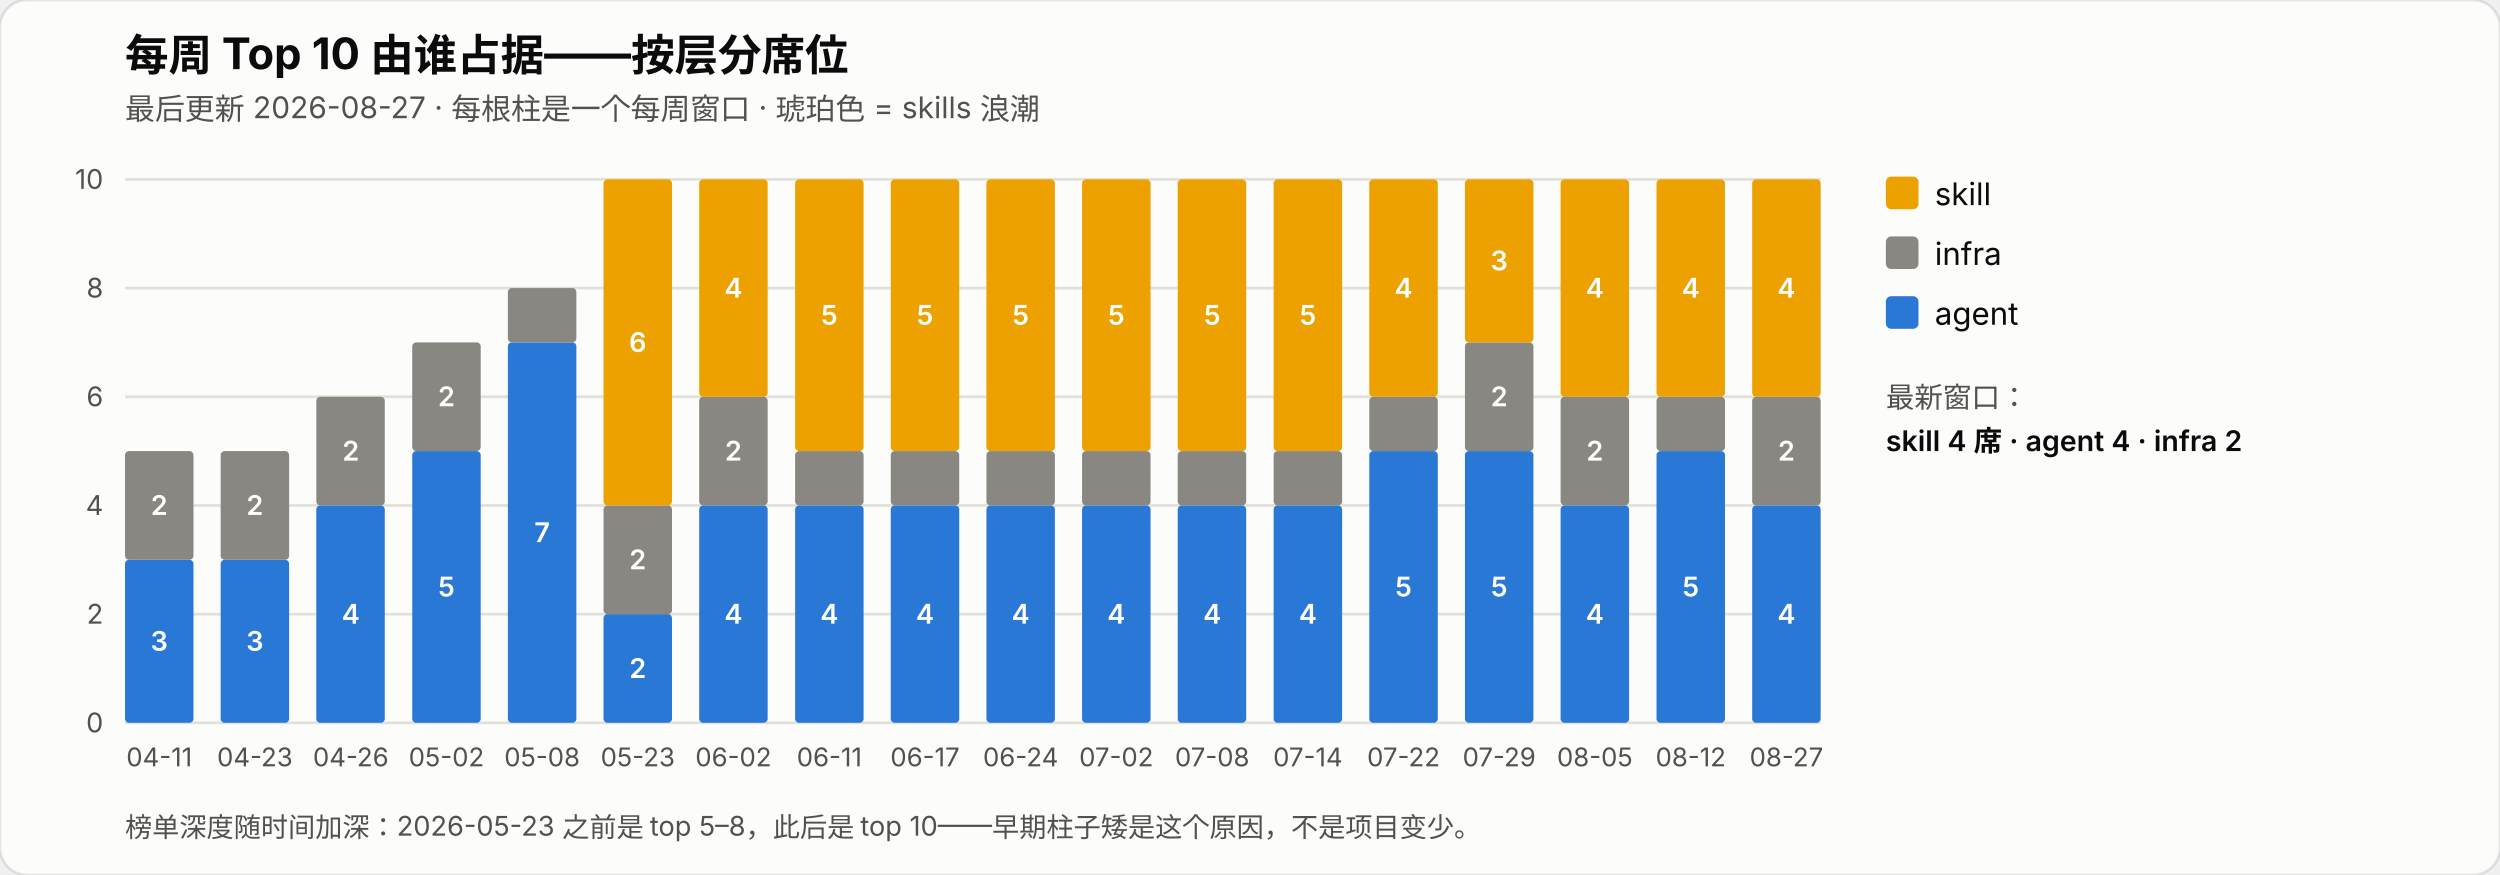
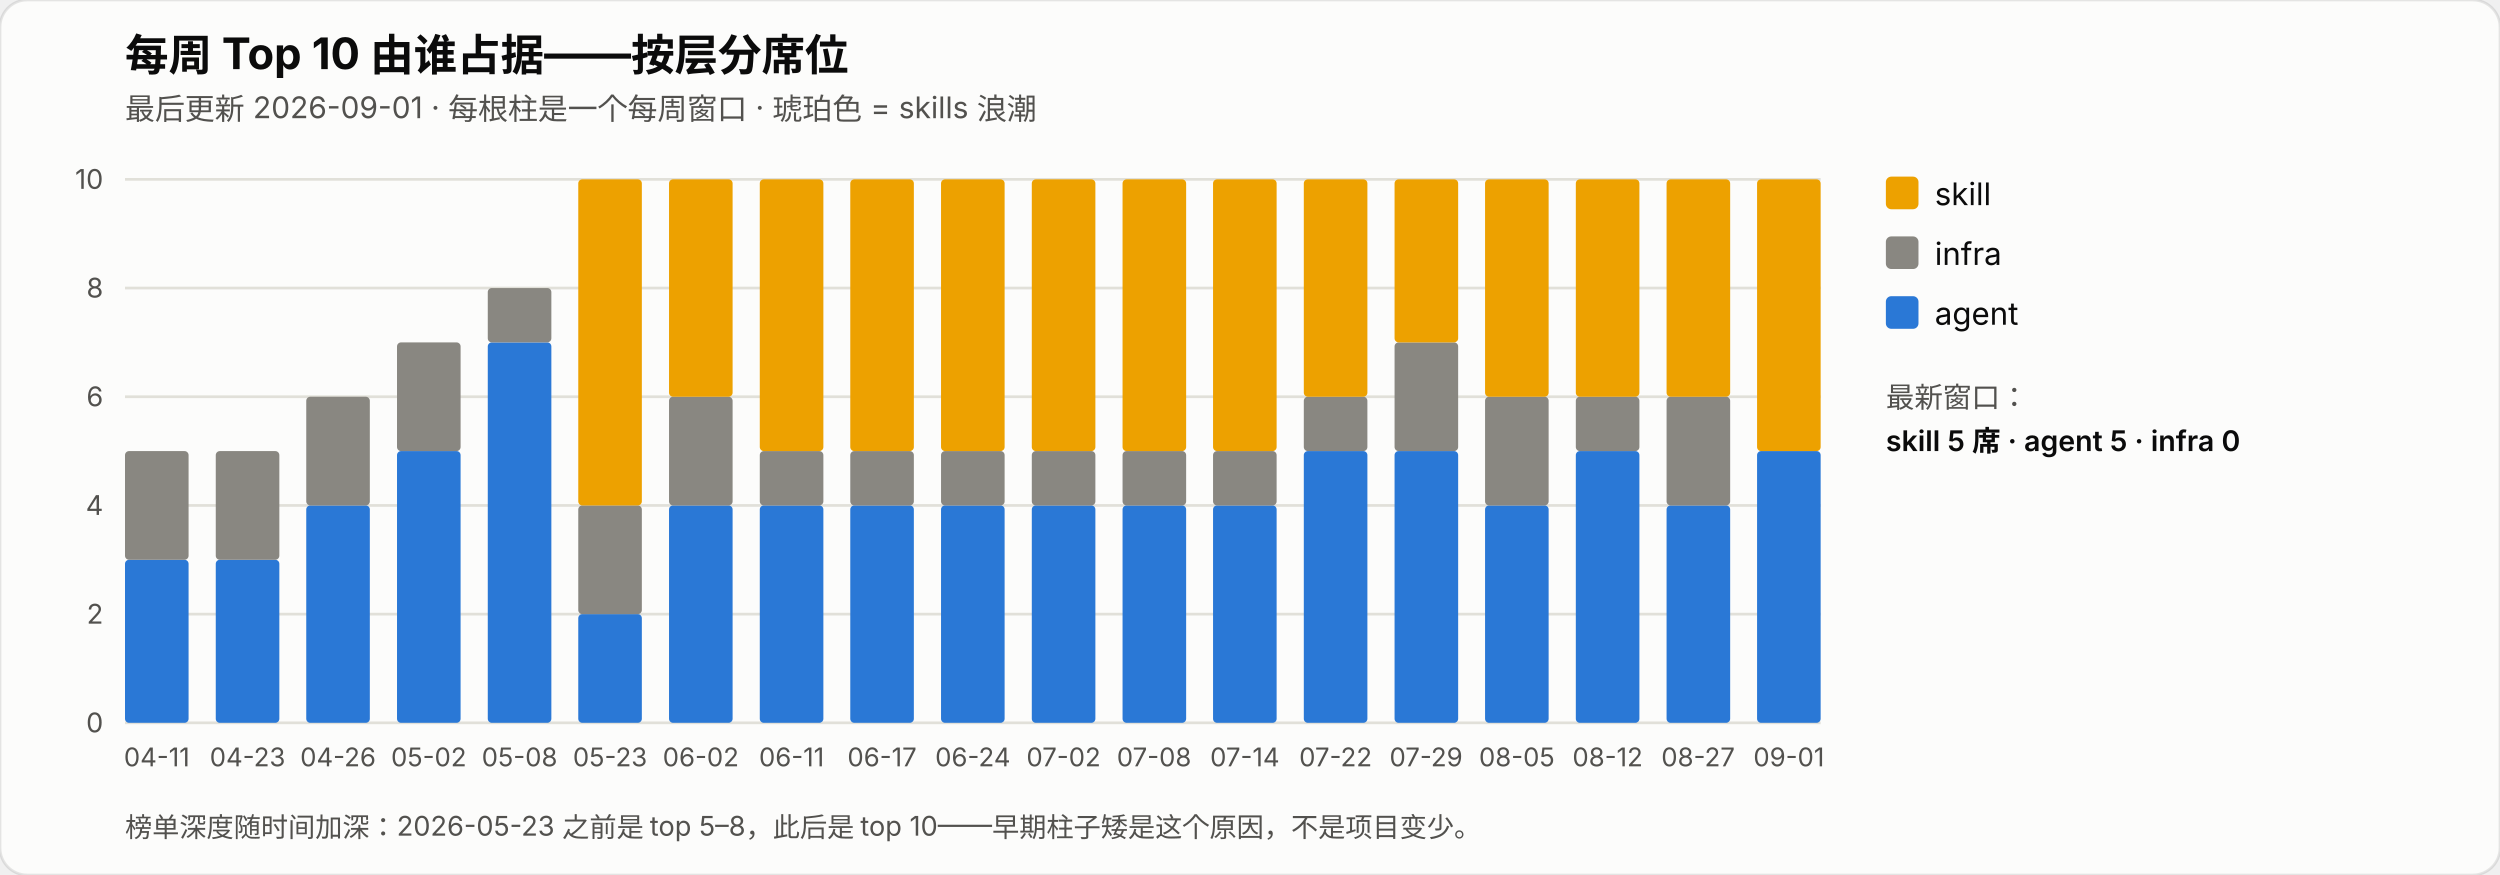
<svg xmlns="http://www.w3.org/2000/svg" width="920" height="322" viewBox="0 0 920 322" font-family="system-ui, -apple-system, sans-serif">
  <rect width="920" height="322" rx="10" fill="#fcfcfb" stroke="rgba(11,11,11,0.10)" />
  <text x="46" y="26" font-size="16" font-weight="700" fill="#0b0b0b">每周 Top 10 由谁占据——按层分席位</text>
-   <text x="46" y="44" font-size="11" fill="#52514e">最后更新 2026-08-27 · 每根柱是一个每周窗口 · 琥珀色 = skills 浪潮</text>
+   <text x="46" y="44" font-size="11" fill="#52514e">最后更新 2026-09-01 · 每根柱是一个每周窗口 · 琥珀色 = skills 浪潮</text>
  <line x1="46" y1="266.0" x2="670" y2="266.0" stroke="#e1e0d9" stroke-width="1" />
  <text x="38" y="269.5" font-size="10" fill="#52514e" text-anchor="end">0</text>
  <line x1="46" y1="226.0" x2="670" y2="226.0" stroke="#e1e0d9" stroke-width="1" />
  <text x="38" y="229.5" font-size="10" fill="#52514e" text-anchor="end">2</text>
  <line x1="46" y1="186.0" x2="670" y2="186.0" stroke="#e1e0d9" stroke-width="1" />
  <text x="38" y="189.5" font-size="10" fill="#52514e" text-anchor="end">4</text>
  <line x1="46" y1="146.0" x2="670" y2="146.0" stroke="#e1e0d9" stroke-width="1" />
  <text x="38" y="149.5" font-size="10" fill="#52514e" text-anchor="end">6</text>
  <line x1="46" y1="106.0" x2="670" y2="106.0" stroke="#e1e0d9" stroke-width="1" />
  <text x="38" y="109.5" font-size="10" fill="#52514e" text-anchor="end">8</text>
  <line x1="46" y1="66.0" x2="670" y2="66.0" stroke="#e1e0d9" stroke-width="1" />
  <text x="38" y="69.5" font-size="10" fill="#52514e" text-anchor="end">10</text>
-   <rect x="46.0" y="206.0" width="25.2" height="60.0" fill="#2a78d6" rx="1.5" />
-   <text x="58.6" y="239.5" font-size="10" font-weight="600" fill="#ffffff" text-anchor="middle">3</text>
-   <rect x="46.0" y="166.0" width="25.2" height="40.0" fill="#898781" rx="1.5" />
-   <text x="58.6" y="189.5" font-size="10" font-weight="600" fill="#ffffff" text-anchor="middle">2</text>
-   <text x="58.6" y="282" font-size="9.5" fill="#52514e" text-anchor="middle">04-11</text>
-   <rect x="81.2" y="206.0" width="25.2" height="60.0" fill="#2a78d6" rx="1.5" />
-   <text x="93.8" y="239.5" font-size="10" font-weight="600" fill="#ffffff" text-anchor="middle">3</text>
-   <rect x="81.2" y="166.0" width="25.2" height="40.0" fill="#898781" rx="1.5" />
-   <text x="93.8" y="189.5" font-size="10" font-weight="600" fill="#ffffff" text-anchor="middle">2</text>
-   <text x="93.8" y="282" font-size="9.5" fill="#52514e" text-anchor="middle">04-23</text>
-   <rect x="116.4" y="186.0" width="25.2" height="80.0" fill="#2a78d6" rx="1.5" />
-   <text x="129.1" y="229.5" font-size="10" font-weight="600" fill="#ffffff" text-anchor="middle">4</text>
-   <rect x="116.4" y="146.0" width="25.2" height="40.0" fill="#898781" rx="1.5" />
-   <text x="129.1" y="169.5" font-size="10" font-weight="600" fill="#ffffff" text-anchor="middle">2</text>
-   <text x="129.1" y="282" font-size="9.5" fill="#52514e" text-anchor="middle">04-26</text>
-   <rect x="151.7" y="166.0" width="25.2" height="100.0" fill="#2a78d6" rx="1.5" />
-   <text x="164.3" y="219.5" font-size="10" font-weight="600" fill="#ffffff" text-anchor="middle">5</text>
-   <rect x="151.7" y="126.0" width="25.2" height="40.0" fill="#898781" rx="1.5" />
-   <text x="164.3" y="149.5" font-size="10" font-weight="600" fill="#ffffff" text-anchor="middle">2</text>
-   <text x="164.3" y="282" font-size="9.5" fill="#52514e" text-anchor="middle">05-02</text>
-   <rect x="186.9" y="126.0" width="25.2" height="140.0" fill="#2a78d6" rx="1.5" />
-   <text x="199.5" y="199.5" font-size="10" font-weight="600" fill="#ffffff" text-anchor="middle">7</text>
-   <rect x="186.9" y="106.0" width="25.2" height="20.0" fill="#898781" rx="1.5" />
-   <text x="199.5" y="282" font-size="9.5" fill="#52514e" text-anchor="middle">05-08</text>
-   <rect x="222.1" y="226.0" width="25.2" height="40.0" fill="#2a78d6" rx="1.5" />
-   <text x="234.7" y="249.5" font-size="10" font-weight="600" fill="#ffffff" text-anchor="middle">2</text>
-   <rect x="222.1" y="186.0" width="25.2" height="40.0" fill="#898781" rx="1.5" />
-   <text x="234.7" y="209.5" font-size="10" font-weight="600" fill="#ffffff" text-anchor="middle">2</text>
-   <rect x="222.1" y="66.0" width="25.2" height="120.0" fill="#eda100" rx="1.5" />
-   <text x="234.7" y="129.5" font-size="10" font-weight="600" fill="#ffffff" text-anchor="middle">6</text>
-   <text x="234.7" y="282" font-size="9.5" fill="#52514e" text-anchor="middle">05-23</text>
-   <rect x="257.3" y="186.0" width="25.2" height="80.0" fill="#2a78d6" rx="1.5" />
-   <text x="269.9" y="229.5" font-size="10" font-weight="600" fill="#ffffff" text-anchor="middle">4</text>
-   <rect x="257.3" y="146.0" width="25.2" height="40.0" fill="#898781" rx="1.5" />
-   <text x="269.9" y="169.5" font-size="10" font-weight="600" fill="#ffffff" text-anchor="middle">2</text>
-   <rect x="257.3" y="66.0" width="25.2" height="80.0" fill="#eda100" rx="1.5" />
-   <text x="269.9" y="109.5" font-size="10" font-weight="600" fill="#ffffff" text-anchor="middle">4</text>
-   <text x="269.9" y="282" font-size="9.5" fill="#52514e" text-anchor="middle">06-02</text>
-   <rect x="292.6" y="186.0" width="25.2" height="80.0" fill="#2a78d6" rx="1.5" />
-   <text x="305.2" y="229.5" font-size="10" font-weight="600" fill="#ffffff" text-anchor="middle">4</text>
-   <rect x="292.6" y="166.0" width="25.2" height="20.0" fill="#898781" rx="1.5" />
-   <rect x="292.6" y="66.0" width="25.2" height="100.0" fill="#eda100" rx="1.5" />
-   <text x="305.2" y="119.5" font-size="10" font-weight="600" fill="#ffffff" text-anchor="middle">5</text>
-   <text x="305.2" y="282" font-size="9.5" fill="#52514e" text-anchor="middle">06-11</text>
-   <rect x="327.8" y="186.0" width="25.2" height="80.0" fill="#2a78d6" rx="1.5" />
-   <text x="340.4" y="229.5" font-size="10" font-weight="600" fill="#ffffff" text-anchor="middle">4</text>
-   <rect x="327.8" y="166.0" width="25.2" height="20.0" fill="#898781" rx="1.5" />
-   <rect x="327.8" y="66.0" width="25.2" height="100.0" fill="#eda100" rx="1.5" />
-   <text x="340.4" y="119.5" font-size="10" font-weight="600" fill="#ffffff" text-anchor="middle">5</text>
-   <text x="340.4" y="282" font-size="9.5" fill="#52514e" text-anchor="middle">06-17</text>
-   <rect x="363.0" y="186.0" width="25.2" height="80.0" fill="#2a78d6" rx="1.5" />
-   <text x="375.6" y="229.5" font-size="10" font-weight="600" fill="#ffffff" text-anchor="middle">4</text>
-   <rect x="363.0" y="166.0" width="25.2" height="20.0" fill="#898781" rx="1.5" />
-   <rect x="363.0" y="66.0" width="25.2" height="100.0" fill="#eda100" rx="1.5" />
-   <text x="375.6" y="119.5" font-size="10" font-weight="600" fill="#ffffff" text-anchor="middle">5</text>
-   <text x="375.6" y="282" font-size="9.5" fill="#52514e" text-anchor="middle">06-24</text>
-   <rect x="398.2" y="186.0" width="25.2" height="80.0" fill="#2a78d6" rx="1.5" />
-   <text x="410.8" y="229.5" font-size="10" font-weight="600" fill="#ffffff" text-anchor="middle">4</text>
-   <rect x="398.2" y="166.0" width="25.2" height="20.0" fill="#898781" rx="1.5" />
-   <rect x="398.2" y="66.0" width="25.2" height="100.0" fill="#eda100" rx="1.5" />
-   <text x="410.8" y="119.5" font-size="10" font-weight="600" fill="#ffffff" text-anchor="middle">5</text>
-   <text x="410.8" y="282" font-size="9.5" fill="#52514e" text-anchor="middle">07-02</text>
-   <rect x="433.4" y="186.0" width="25.2" height="80.0" fill="#2a78d6" rx="1.5" />
-   <text x="446.1" y="229.5" font-size="10" font-weight="600" fill="#ffffff" text-anchor="middle">4</text>
-   <rect x="433.4" y="166.0" width="25.2" height="20.0" fill="#898781" rx="1.5" />
-   <rect x="433.4" y="66.0" width="25.2" height="100.0" fill="#eda100" rx="1.5" />
-   <text x="446.1" y="119.5" font-size="10" font-weight="600" fill="#ffffff" text-anchor="middle">5</text>
-   <text x="446.1" y="282" font-size="9.5" fill="#52514e" text-anchor="middle">07-08</text>
-   <rect x="468.7" y="186.0" width="25.2" height="80.0" fill="#2a78d6" rx="1.5" />
-   <text x="481.3" y="229.5" font-size="10" font-weight="600" fill="#ffffff" text-anchor="middle">4</text>
-   <rect x="468.7" y="166.0" width="25.2" height="20.0" fill="#898781" rx="1.5" />
-   <rect x="468.7" y="66.0" width="25.2" height="100.0" fill="#eda100" rx="1.5" />
-   <text x="481.3" y="119.5" font-size="10" font-weight="600" fill="#ffffff" text-anchor="middle">5</text>
-   <text x="481.3" y="282" font-size="9.5" fill="#52514e" text-anchor="middle">07-14</text>
-   <rect x="503.9" y="166.0" width="25.2" height="100.0" fill="#2a78d6" rx="1.5" />
-   <text x="516.5" y="219.5" font-size="10" font-weight="600" fill="#ffffff" text-anchor="middle">5</text>
-   <rect x="503.9" y="146.0" width="25.2" height="20.0" fill="#898781" rx="1.5" />
-   <rect x="503.9" y="66.0" width="25.2" height="80.0" fill="#eda100" rx="1.5" />
-   <text x="516.5" y="109.5" font-size="10" font-weight="600" fill="#ffffff" text-anchor="middle">4</text>
-   <text x="516.5" y="282" font-size="9.5" fill="#52514e" text-anchor="middle">07-22</text>
-   <rect x="539.1" y="166.0" width="25.2" height="100.0" fill="#2a78d6" rx="1.5" />
-   <text x="551.7" y="219.5" font-size="10" font-weight="600" fill="#ffffff" text-anchor="middle">5</text>
-   <rect x="539.1" y="126.0" width="25.2" height="40.0" fill="#898781" rx="1.5" />
-   <text x="551.7" y="149.5" font-size="10" font-weight="600" fill="#ffffff" text-anchor="middle">2</text>
-   <rect x="539.1" y="66.0" width="25.2" height="60.0" fill="#eda100" rx="1.5" />
-   <text x="551.7" y="99.5" font-size="10" font-weight="600" fill="#ffffff" text-anchor="middle">3</text>
-   <text x="551.7" y="282" font-size="9.5" fill="#52514e" text-anchor="middle">07-29</text>
-   <rect x="574.3" y="186.0" width="25.2" height="80.0" fill="#2a78d6" rx="1.5" />
-   <text x="586.9" y="229.5" font-size="10" font-weight="600" fill="#ffffff" text-anchor="middle">4</text>
-   <rect x="574.3" y="146.0" width="25.2" height="40.0" fill="#898781" rx="1.5" />
-   <text x="586.9" y="169.5" font-size="10" font-weight="600" fill="#ffffff" text-anchor="middle">2</text>
-   <rect x="574.3" y="66.0" width="25.2" height="80.0" fill="#eda100" rx="1.5" />
-   <text x="586.9" y="109.5" font-size="10" font-weight="600" fill="#ffffff" text-anchor="middle">4</text>
-   <text x="586.9" y="282" font-size="9.5" fill="#52514e" text-anchor="middle">08-05</text>
-   <rect x="609.6" y="166.0" width="25.2" height="100.0" fill="#2a78d6" rx="1.5" />
-   <text x="622.2" y="219.5" font-size="10" font-weight="600" fill="#ffffff" text-anchor="middle">5</text>
-   <rect x="609.6" y="146.0" width="25.2" height="20.0" fill="#898781" rx="1.5" />
-   <rect x="609.6" y="66.0" width="25.2" height="80.0" fill="#eda100" rx="1.5" />
-   <text x="622.2" y="109.5" font-size="10" font-weight="600" fill="#ffffff" text-anchor="middle">4</text>
-   <text x="622.2" y="282" font-size="9.5" fill="#52514e" text-anchor="middle">08-12</text>
-   <rect x="644.8" y="186.0" width="25.2" height="80.0" fill="#2a78d6" rx="1.5" />
-   <text x="657.4" y="229.5" font-size="10" font-weight="600" fill="#ffffff" text-anchor="middle">4</text>
-   <rect x="644.8" y="146.0" width="25.2" height="40.0" fill="#898781" rx="1.5" />
-   <text x="657.4" y="169.5" font-size="10" font-weight="600" fill="#ffffff" text-anchor="middle">2</text>
-   <rect x="644.8" y="66.0" width="25.2" height="80.0" fill="#eda100" rx="1.5" />
-   <text x="657.4" y="109.5" font-size="10" font-weight="600" fill="#ffffff" text-anchor="middle">4</text>
-   <text x="657.4" y="282" font-size="9.5" fill="#52514e" text-anchor="middle">08-27</text>
+   <rect x="46.0" y="206.0" width="23.4" height="60.0" fill="#2a78d6" rx="1.5" />
+   <rect x="46.0" y="166.0" width="23.4" height="40.0" fill="#898781" rx="1.5" />
+   <text x="57.7" y="282" font-size="9.5" fill="#52514e" text-anchor="middle">04-11</text>
+   <rect x="79.4" y="206.0" width="23.4" height="60.0" fill="#2a78d6" rx="1.5" />
+   <rect x="79.4" y="166.0" width="23.4" height="40.0" fill="#898781" rx="1.5" />
+   <text x="91.1" y="282" font-size="9.5" fill="#52514e" text-anchor="middle">04-23</text>
+   <rect x="112.7" y="186.0" width="23.4" height="80.0" fill="#2a78d6" rx="1.5" />
+   <rect x="112.7" y="146.0" width="23.4" height="40.0" fill="#898781" rx="1.5" />
+   <text x="124.4" y="282" font-size="9.5" fill="#52514e" text-anchor="middle">04-26</text>
+   <rect x="146.1" y="166.0" width="23.4" height="100.0" fill="#2a78d6" rx="1.5" />
+   <rect x="146.1" y="126.0" width="23.4" height="40.0" fill="#898781" rx="1.5" />
+   <text x="157.8" y="282" font-size="9.5" fill="#52514e" text-anchor="middle">05-02</text>
+   <rect x="179.5" y="126.0" width="23.4" height="140.0" fill="#2a78d6" rx="1.5" />
+   <rect x="179.5" y="106.0" width="23.4" height="20.0" fill="#898781" rx="1.5" />
+   <text x="191.2" y="282" font-size="9.5" fill="#52514e" text-anchor="middle">05-08</text>
+   <rect x="212.8" y="226.0" width="23.4" height="40.0" fill="#2a78d6" rx="1.5" />
+   <rect x="212.8" y="186.0" width="23.4" height="40.0" fill="#898781" rx="1.5" />
+   <rect x="212.8" y="66.0" width="23.4" height="120.0" fill="#eda100" rx="1.5" />
+   <text x="224.5" y="282" font-size="9.5" fill="#52514e" text-anchor="middle">05-23</text>
+   <rect x="246.2" y="186.0" width="23.4" height="80.0" fill="#2a78d6" rx="1.5" />
+   <rect x="246.2" y="146.0" width="23.4" height="40.0" fill="#898781" rx="1.5" />
+   <rect x="246.2" y="66.0" width="23.4" height="80.0" fill="#eda100" rx="1.5" />
+   <text x="257.9" y="282" font-size="9.5" fill="#52514e" text-anchor="middle">06-02</text>
+   <rect x="279.6" y="186.0" width="23.4" height="80.0" fill="#2a78d6" rx="1.5" />
+   <rect x="279.6" y="166.0" width="23.4" height="20.0" fill="#898781" rx="1.5" />
+   <rect x="279.6" y="66.0" width="23.4" height="100.0" fill="#eda100" rx="1.5" />
+   <text x="291.3" y="282" font-size="9.5" fill="#52514e" text-anchor="middle">06-11</text>
+   <rect x="312.9" y="186.0" width="23.4" height="80.0" fill="#2a78d6" rx="1.5" />
+   <rect x="312.9" y="166.0" width="23.4" height="20.0" fill="#898781" rx="1.5" />
+   <rect x="312.9" y="66.0" width="23.4" height="100.0" fill="#eda100" rx="1.5" />
+   <text x="324.6" y="282" font-size="9.5" fill="#52514e" text-anchor="middle">06-17</text>
+   <rect x="346.3" y="186.0" width="23.4" height="80.0" fill="#2a78d6" rx="1.5" />
+   <rect x="346.3" y="166.0" width="23.4" height="20.0" fill="#898781" rx="1.5" />
+   <rect x="346.3" y="66.0" width="23.4" height="100.0" fill="#eda100" rx="1.5" />
+   <text x="358.0" y="282" font-size="9.5" fill="#52514e" text-anchor="middle">06-24</text>
+   <rect x="379.7" y="186.0" width="23.4" height="80.0" fill="#2a78d6" rx="1.5" />
+   <rect x="379.7" y="166.0" width="23.4" height="20.0" fill="#898781" rx="1.5" />
+   <rect x="379.7" y="66.0" width="23.4" height="100.0" fill="#eda100" rx="1.5" />
+   <text x="391.4" y="282" font-size="9.5" fill="#52514e" text-anchor="middle">07-02</text>
+   <rect x="413.1" y="186.0" width="23.4" height="80.0" fill="#2a78d6" rx="1.5" />
+   <rect x="413.1" y="166.0" width="23.4" height="20.0" fill="#898781" rx="1.5" />
+   <rect x="413.1" y="66.0" width="23.4" height="100.0" fill="#eda100" rx="1.5" />
+   <text x="424.7" y="282" font-size="9.5" fill="#52514e" text-anchor="middle">07-08</text>
+   <rect x="446.4" y="186.0" width="23.4" height="80.0" fill="#2a78d6" rx="1.5" />
+   <rect x="446.4" y="166.0" width="23.4" height="20.0" fill="#898781" rx="1.5" />
+   <rect x="446.4" y="66.0" width="23.4" height="100.0" fill="#eda100" rx="1.5" />
+   <text x="458.1" y="282" font-size="9.5" fill="#52514e" text-anchor="middle">07-14</text>
+   <rect x="479.8" y="166.0" width="23.4" height="100.0" fill="#2a78d6" rx="1.5" />
+   <rect x="479.8" y="146.0" width="23.4" height="20.0" fill="#898781" rx="1.5" />
+   <rect x="479.8" y="66.0" width="23.4" height="80.0" fill="#eda100" rx="1.5" />
+   <text x="491.5" y="282" font-size="9.5" fill="#52514e" text-anchor="middle">07-22</text>
+   <rect x="513.2" y="166.0" width="23.4" height="100.0" fill="#2a78d6" rx="1.5" />
+   <rect x="513.2" y="126.0" width="23.4" height="40.0" fill="#898781" rx="1.5" />
+   <rect x="513.2" y="66.0" width="23.4" height="60.0" fill="#eda100" rx="1.5" />
+   <text x="524.8" y="282" font-size="9.5" fill="#52514e" text-anchor="middle">07-29</text>
+   <rect x="546.5" y="186.0" width="23.4" height="80.0" fill="#2a78d6" rx="1.5" />
+   <rect x="546.5" y="146.0" width="23.4" height="40.0" fill="#898781" rx="1.5" />
+   <rect x="546.5" y="66.0" width="23.4" height="80.0" fill="#eda100" rx="1.5" />
+   <text x="558.2" y="282" font-size="9.5" fill="#52514e" text-anchor="middle">08-05</text>
+   <rect x="579.9" y="166.0" width="23.4" height="100.0" fill="#2a78d6" rx="1.5" />
+   <rect x="579.9" y="146.0" width="23.4" height="20.0" fill="#898781" rx="1.5" />
+   <rect x="579.9" y="66.0" width="23.4" height="80.0" fill="#eda100" rx="1.5" />
+   <text x="591.6" y="282" font-size="9.5" fill="#52514e" text-anchor="middle">08-12</text>
+   <rect x="613.3" y="186.0" width="23.4" height="80.0" fill="#2a78d6" rx="1.5" />
+   <rect x="613.3" y="146.0" width="23.4" height="40.0" fill="#898781" rx="1.5" />
+   <rect x="613.3" y="66.0" width="23.4" height="80.0" fill="#eda100" rx="1.5" />
+   <text x="624.9" y="282" font-size="9.5" fill="#52514e" text-anchor="middle">08-27</text>
+   <rect x="646.6" y="166.0" width="23.4" height="100.0" fill="#2a78d6" rx="1.5" />
+   <rect x="646.6" y="66.0" width="23.4" height="100.0" fill="#eda100" rx="1.5" />
+   <text x="658.3" y="282" font-size="9.5" fill="#52514e" text-anchor="middle">09-01</text>
  <rect x="694" y="65" width="12" height="12" rx="2" fill="#eda100" />
  <text x="712" y="75.5" font-size="11.5" fill="#0b0b0b">skill</text>
  <rect x="694" y="87" width="12" height="12" rx="2" fill="#898781" />
  <text x="712" y="97.5" font-size="11.5" fill="#0b0b0b">infra</text>
  <rect x="694" y="109" width="12" height="12" rx="2" fill="#2a78d6" />
  <text x="712" y="119.5" font-size="11.5" fill="#0b0b0b">agent</text>
  <text x="694" y="150" font-size="10.5" fill="#52514e">最新窗口：</text>
-   <text x="694" y="166" font-size="10.5" font-weight="600" fill="#0b0b0b">skill 4 席 · agent 4 · infra 2</text>
+   <text x="694" y="166" font-size="10.5" font-weight="600" fill="#0b0b0b">skill 5 席 · agent 5 · infra 0</text>
  <text x="46" y="308" font-size="10" fill="#52514e">榜单深度随时间加深：2026-05-23 之前是 top 5–8，此后是 top 10——早期柱子矮是这个原因，不是项目变少。</text>
</svg>
